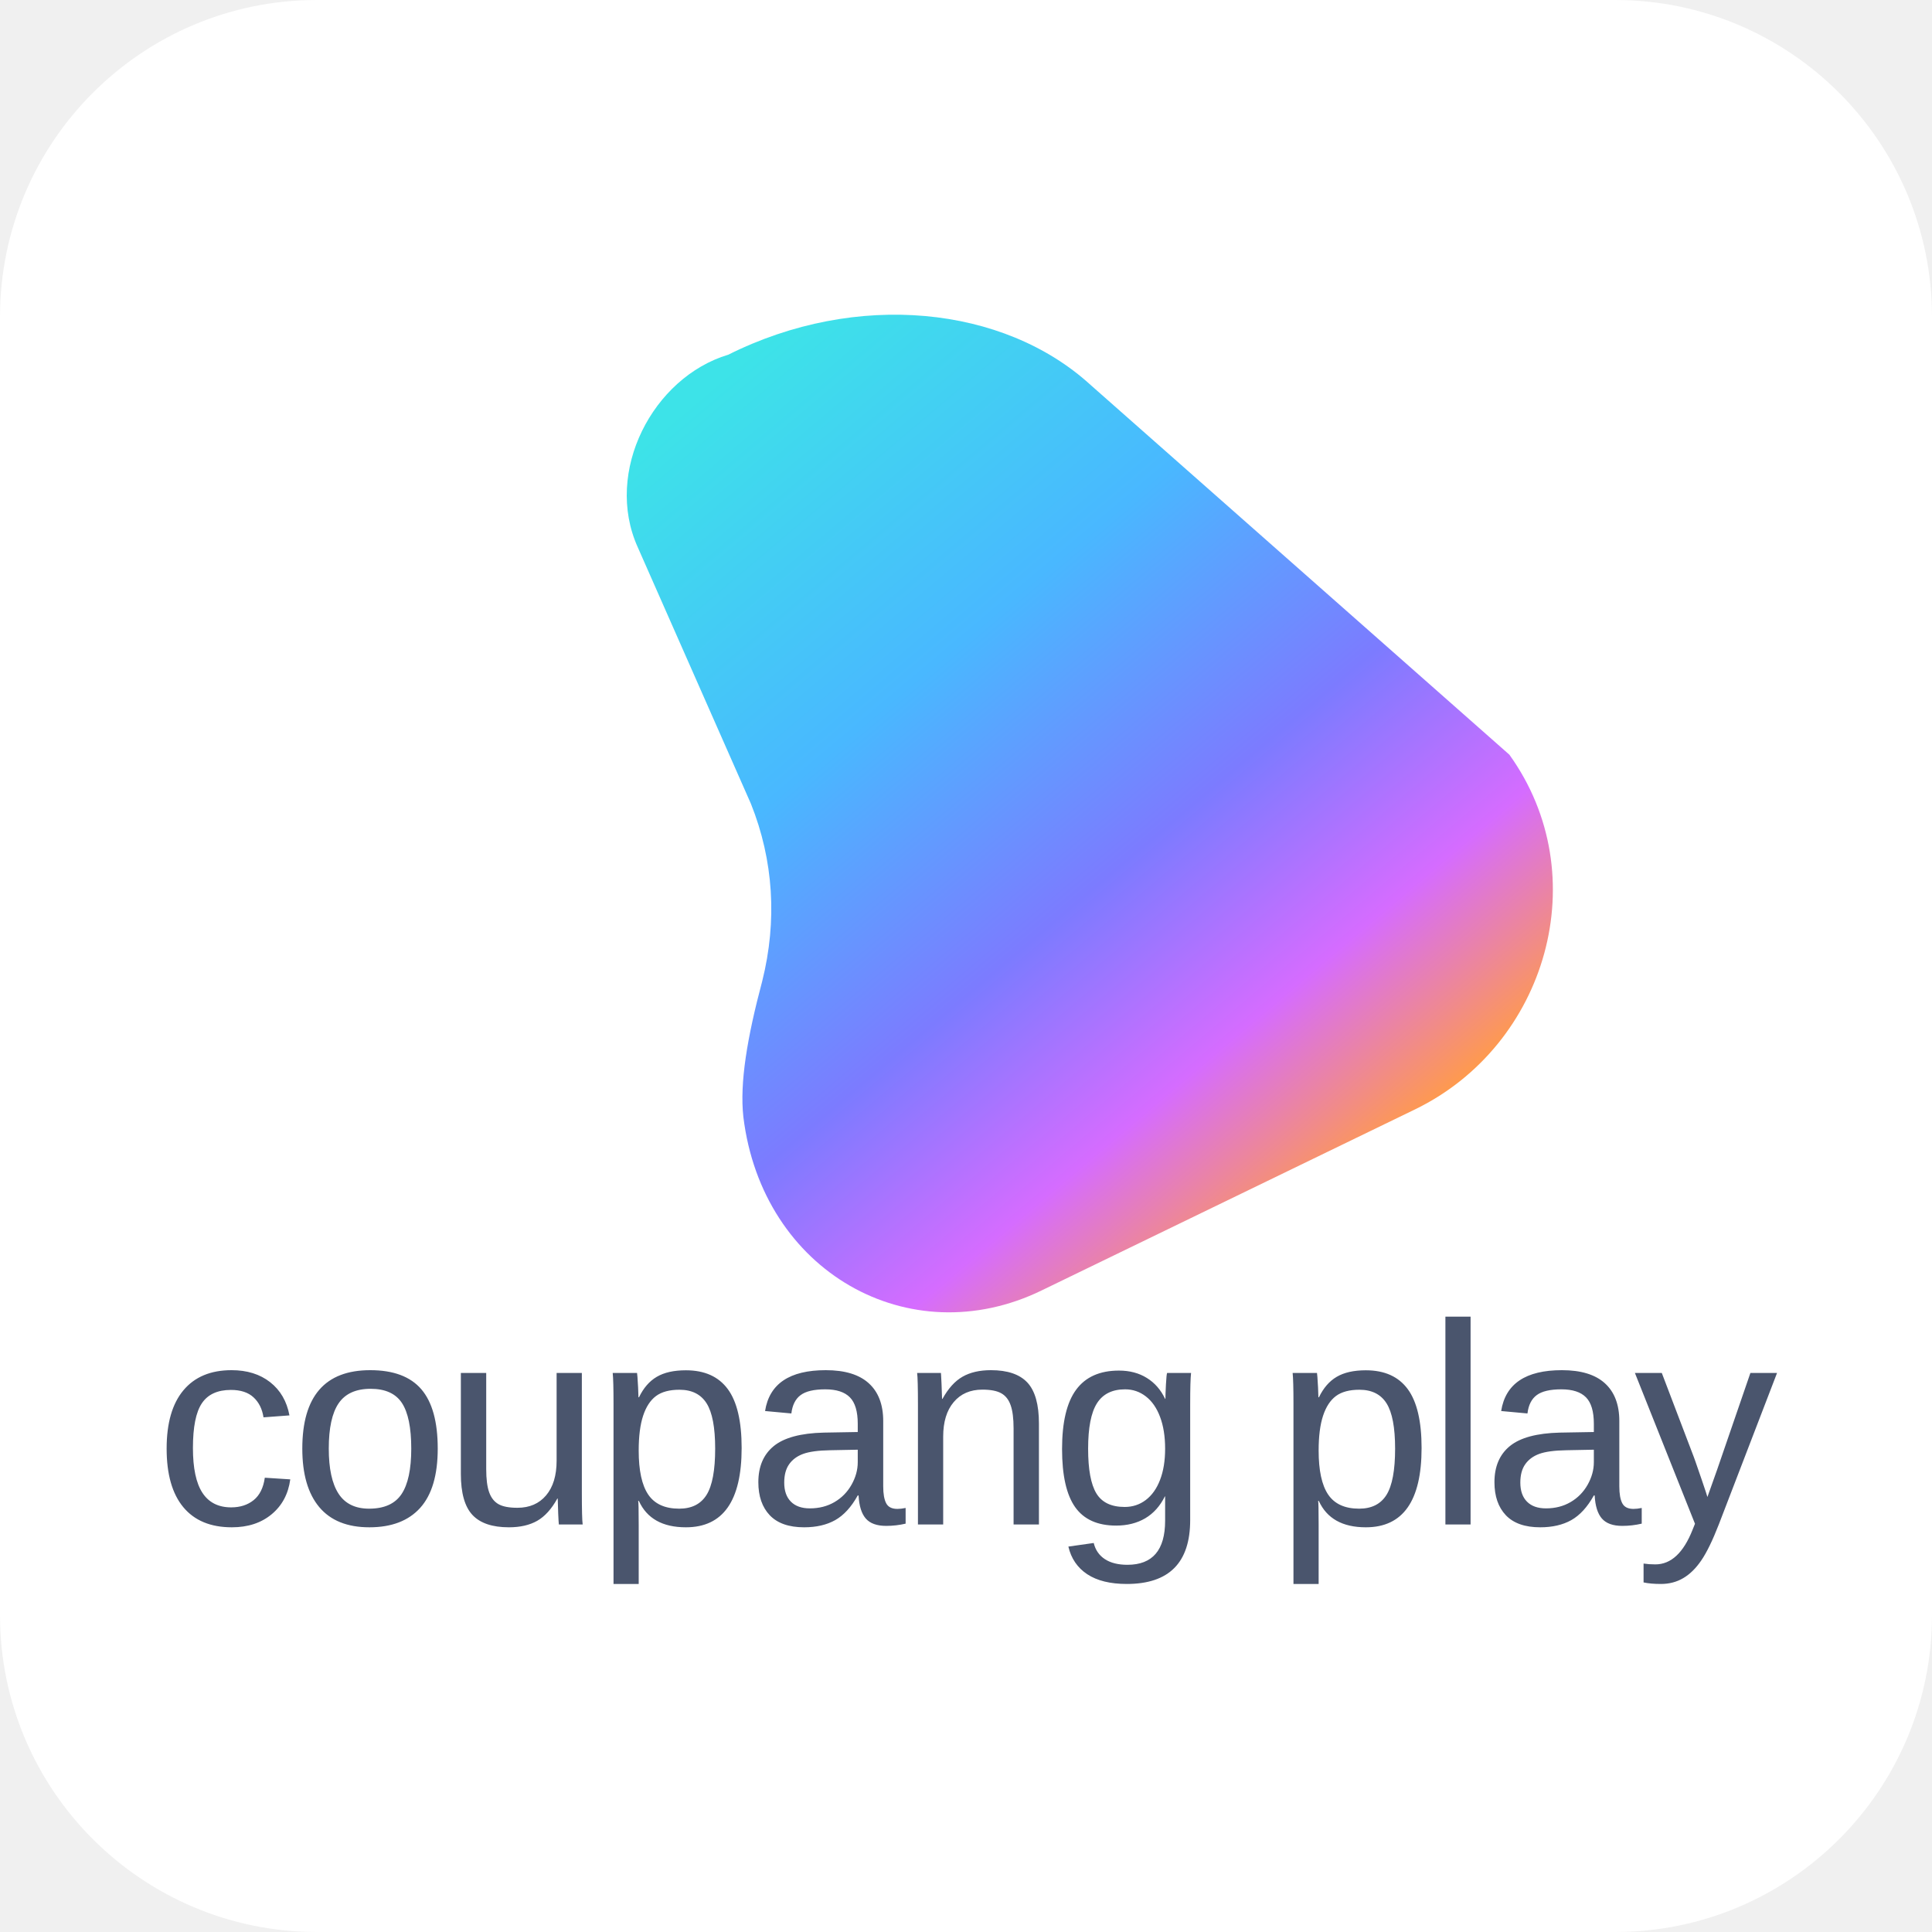
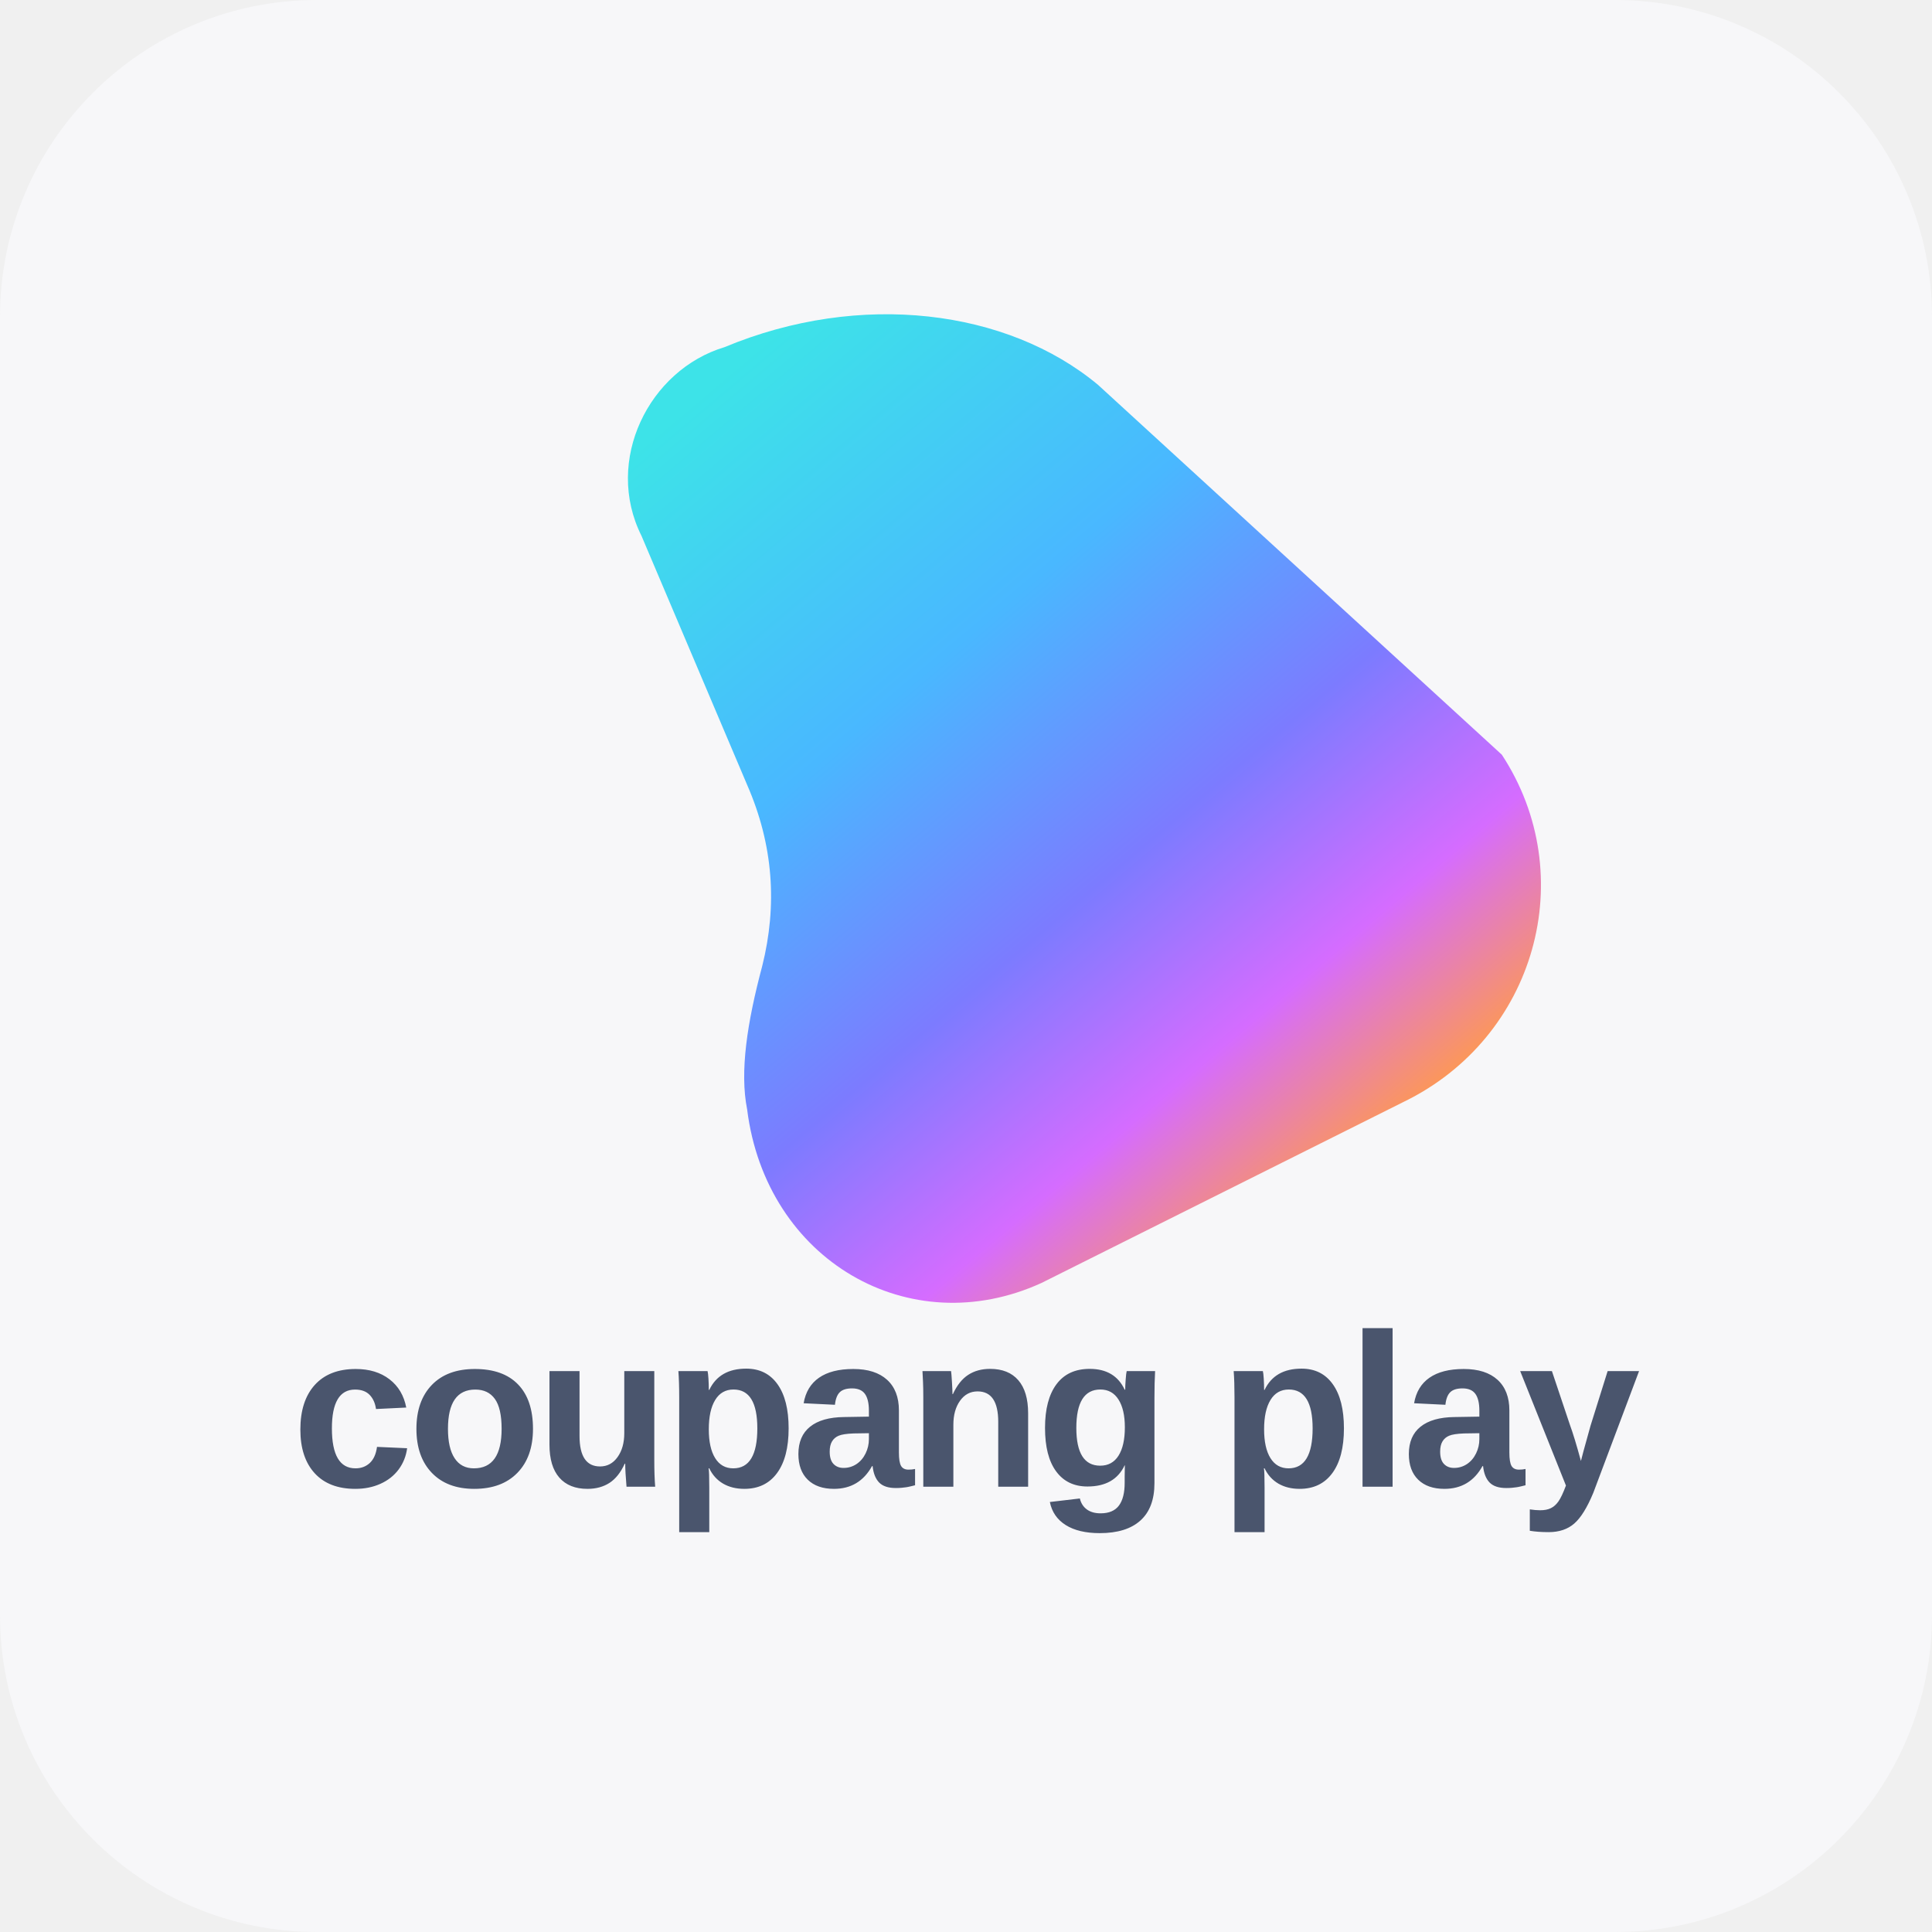
<svg xmlns="http://www.w3.org/2000/svg" width="512" height="512" viewBox="0 0 512 512" fill="none">
-   <rect width="512" height="512" rx="84" fill="#FFFFFF" />
-   <path d="M193 94C173 100 160 125 169 145L199 213C205 228 206 244 202 260C198 275 196 287 197 296C202 337 241 359 276 342L375 294C410 277 423 232 400 200L289 102C266 81 227 77 193 94Z" fill="url(#paint0_linear_145_3)" />
-   <text x="256" y="404" text-anchor="middle" fill="#4A556D" font-size="76" font-weight="500" font-family="Arial, Helvetica, sans-serif" letter-spacing="-2">coupang play</text>
+   <rect width="512" height="512" rx="84" fill="#F7F7F9" />
+   <path d="M192 92C172 98 160 122 170 142L198 208C205 224 206 240 202 256C198 271 196 284 198 294C203 334 241 356 276 340L372 292C407 275 419 232 398 200L291 102C267 82 228 77 192 92Z" fill="url(#paint0_linear_145_3)" />
+   <text x="256" y="394" text-anchor="middle" fill="#4A556D" font-size="58" font-weight="600" font-family="Arial, Helvetica, sans-serif" letter-spacing="-1.5">
+     coupang play
+   </text>
  <defs>
    <linearGradient id="paint0_linear_145_3" x1="177" y1="112" x2="351" y2="318" gradientUnits="userSpaceOnUse">
      <stop stop-color="#3DE3E8" />
      <stop offset="0.35" stop-color="#49B8FF" />
      <stop offset="0.62" stop-color="#7C7BFF" />
      <stop offset="0.82" stop-color="#D56CFF" />
      <stop offset="1" stop-color="#FF9B4B" />
    </linearGradient>
  </defs>
</svg>
